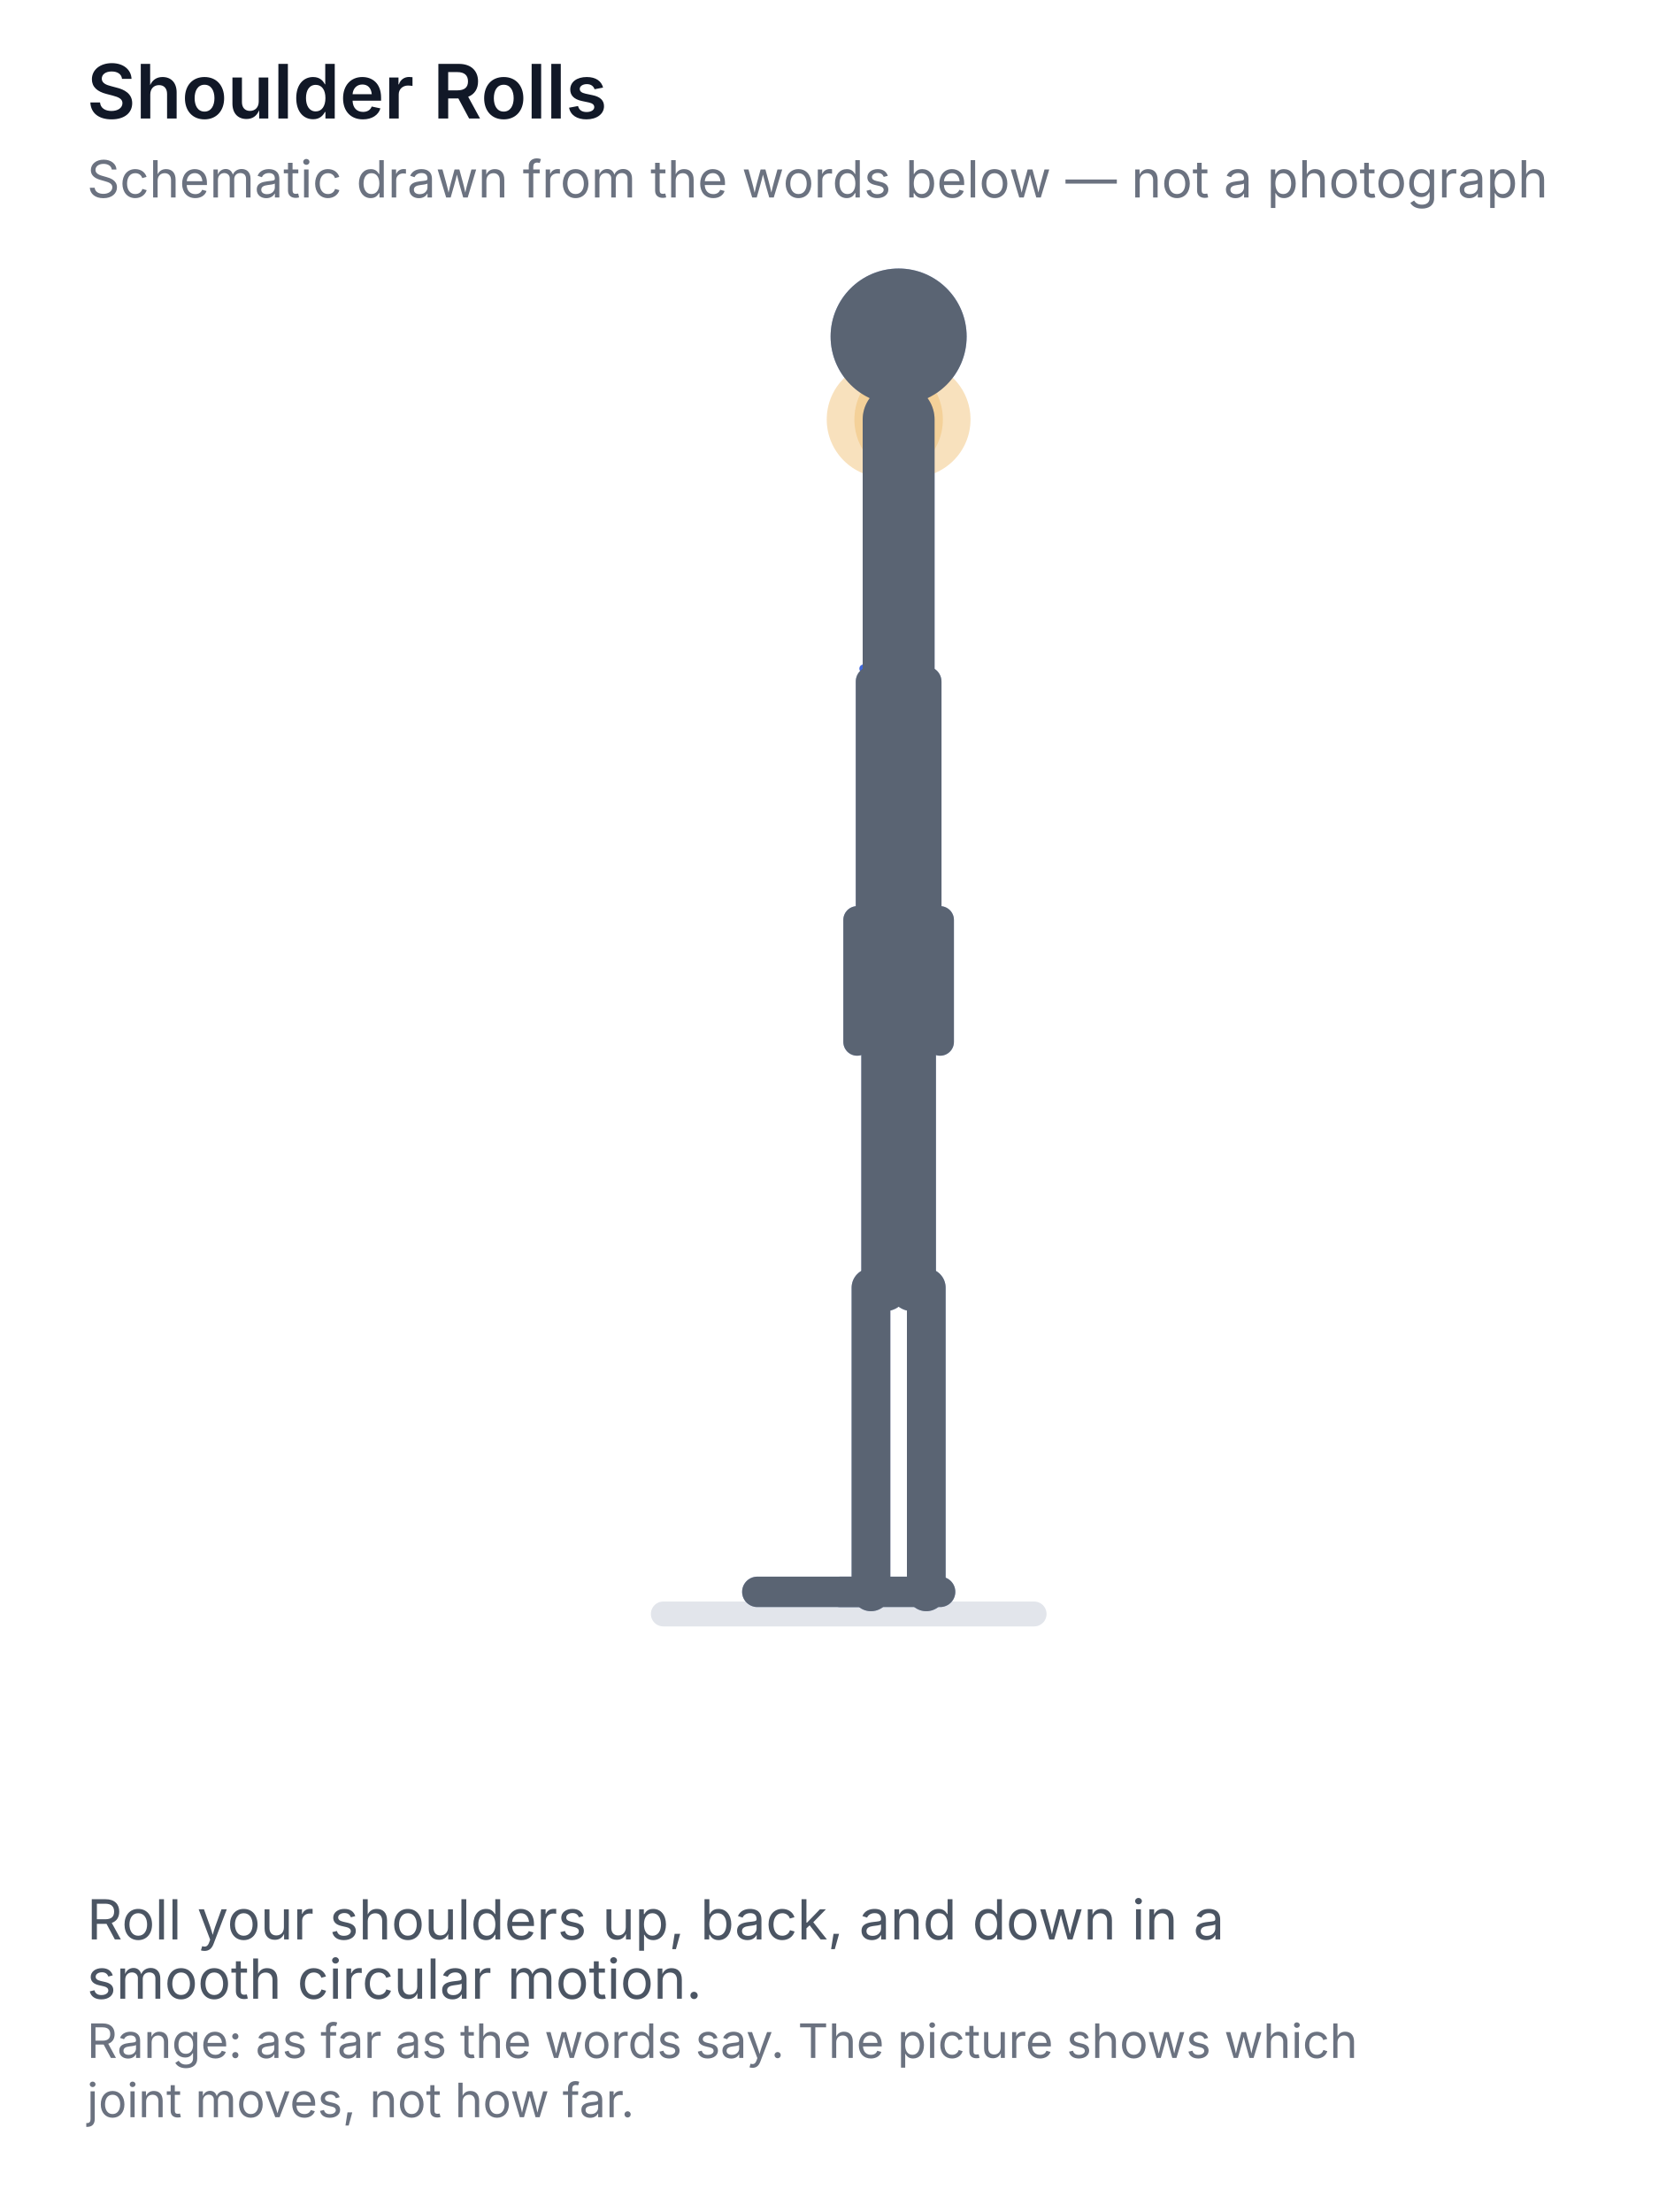
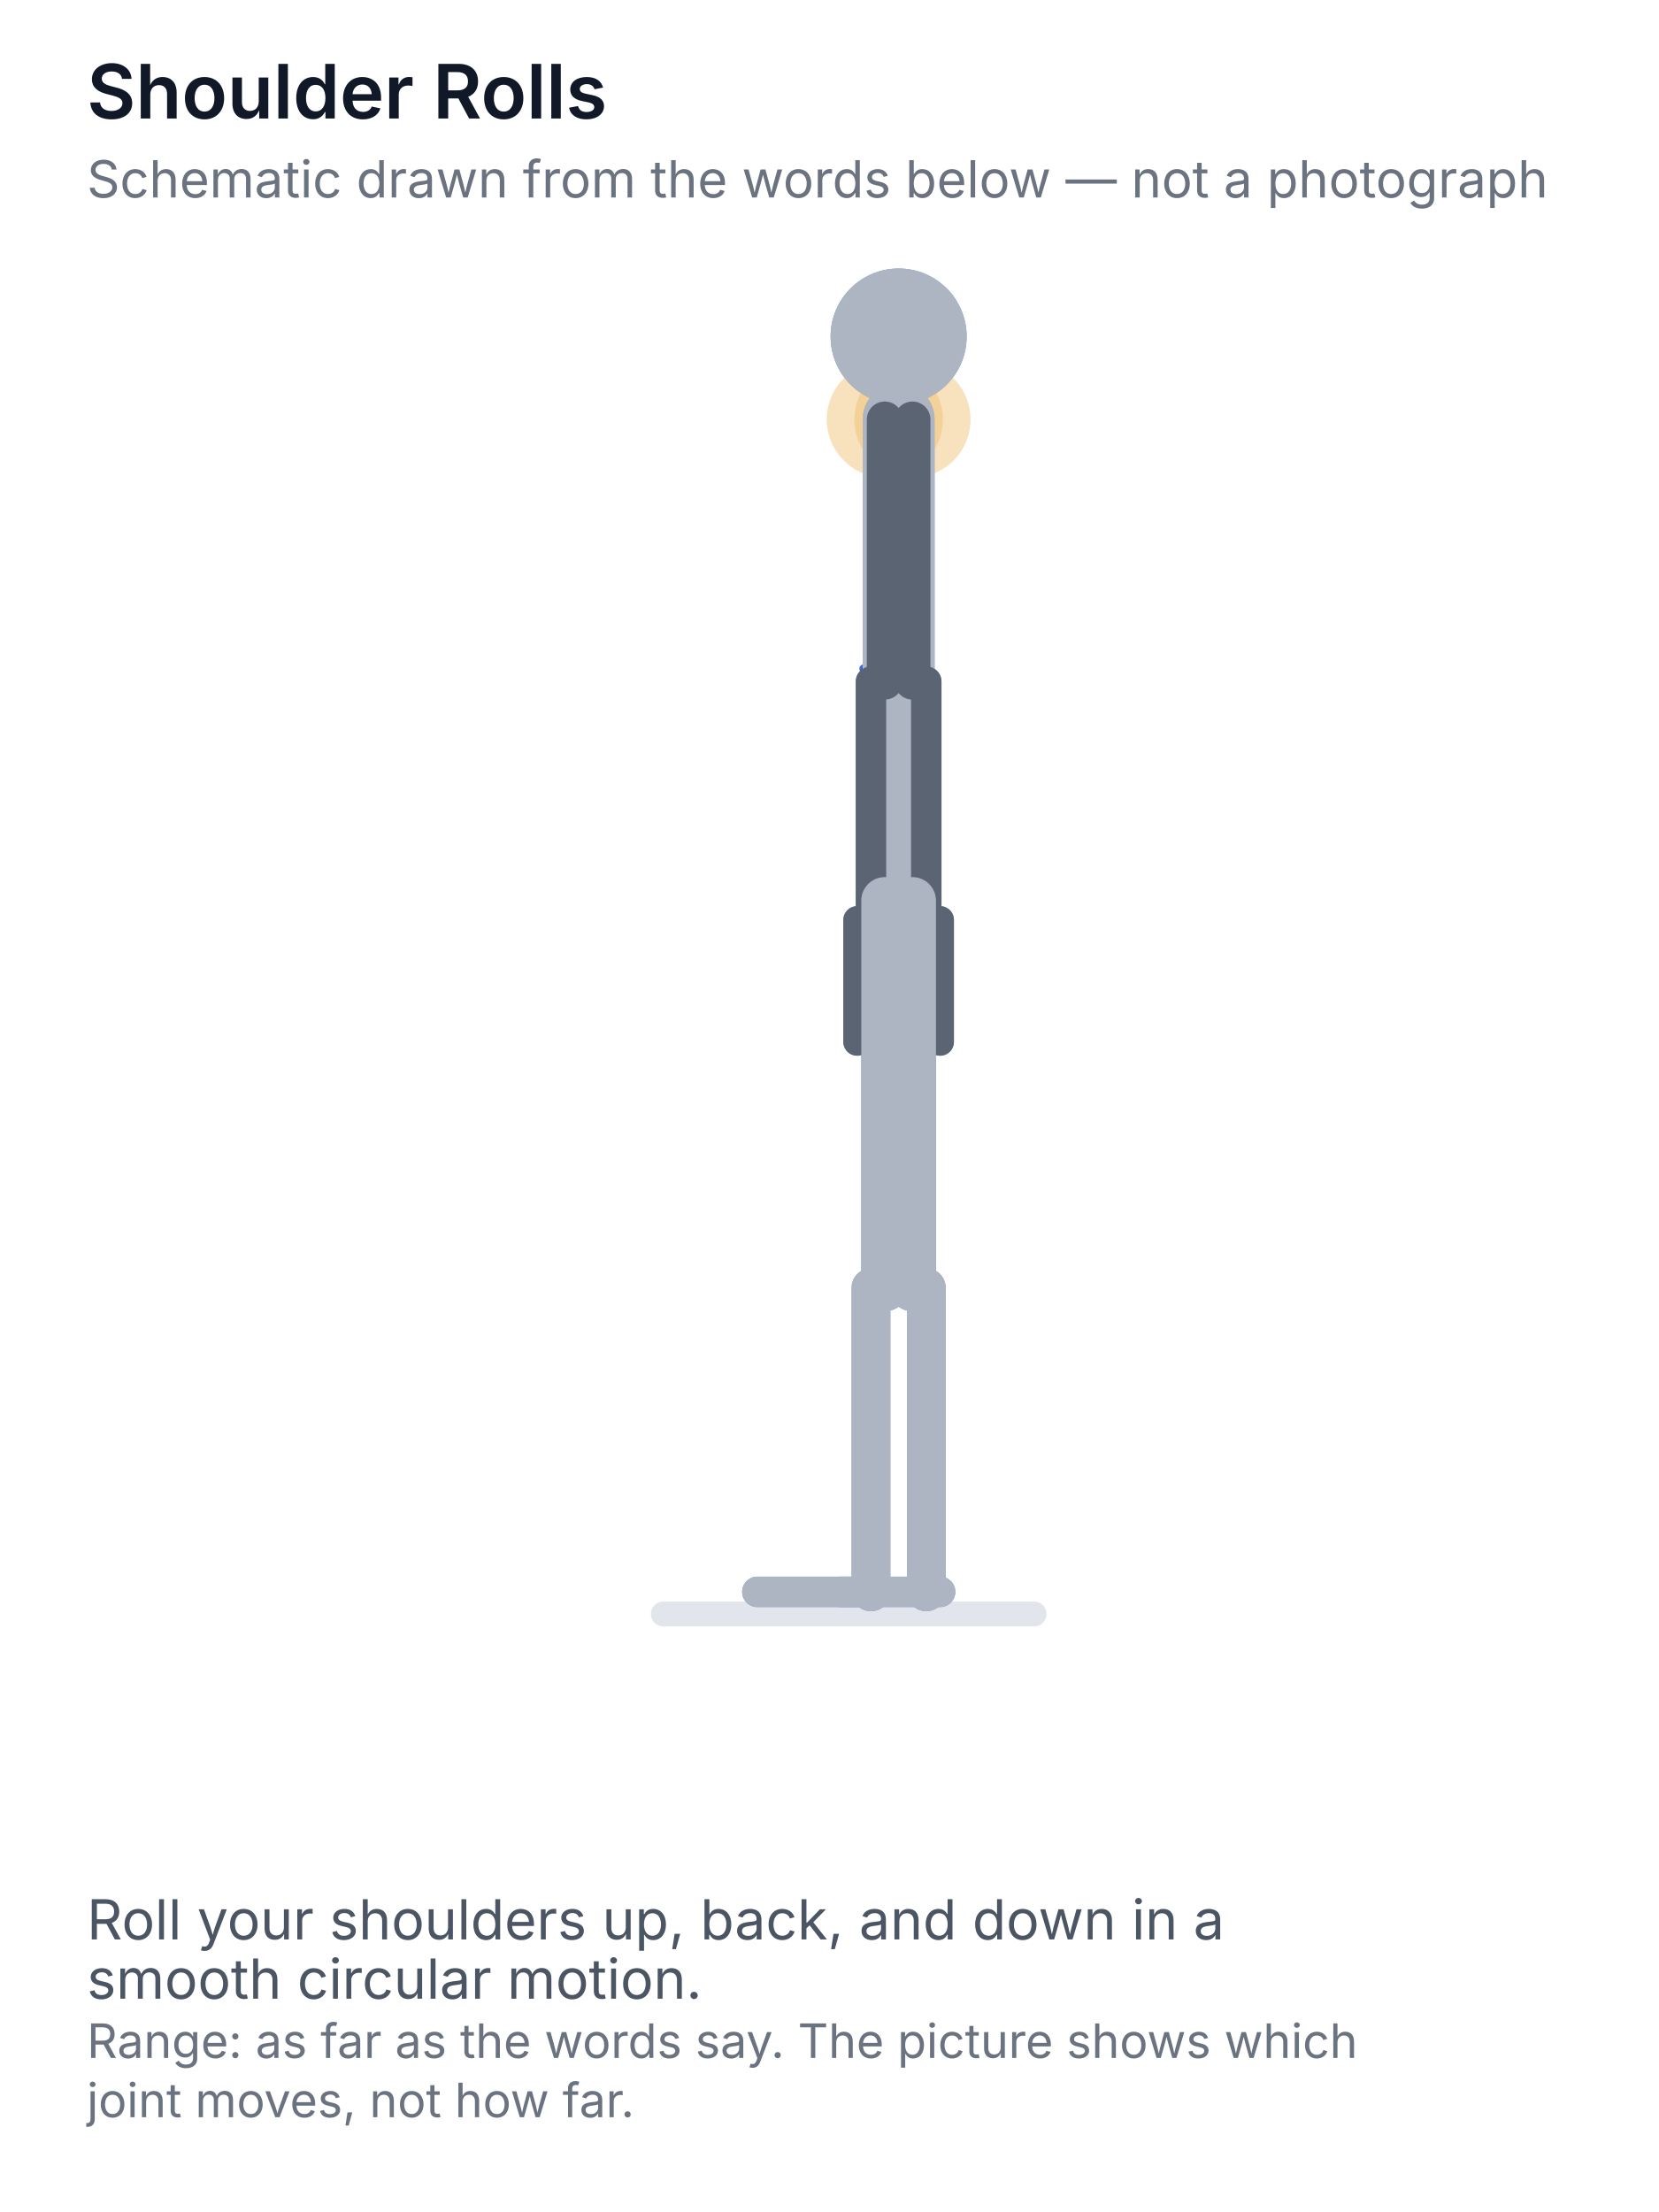
<svg xmlns="http://www.w3.org/2000/svg" viewBox="0 0 420 560" width="420" height="560" role="img" aria-labelledby="fig-title-ex-shoulder-01">
  <style>
    .mv { will-change: transform; }
    @keyframes mv-armL {
      0% { transform: rotate(0deg); }
      30.3% { transform: rotate(-16deg); }
      33.3% { transform: rotate(-16deg); }
      63.6% { transform: rotate(14deg); }
      66.7% { transform: rotate(14deg); }
      97% { transform: rotate(0deg); }
      100% { transform: rotate(0deg); }
    }
    @keyframes mv-armR {
      0% { transform: rotate(0deg); }
      30.3% { transform: rotate(-16deg); }
      33.3% { transform: rotate(-16deg); }
      63.6% { transform: rotate(14deg); }
      66.7% { transform: rotate(14deg); }
      97% { transform: rotate(0deg); }
      100% { transform: rotate(0deg); }
    }
    /* Reduced motion and print both fall back to the two states, which say the same
       thing without moving: the faded body is where it starts, the solid outline and
       the arc are where it ends. */
    @media (prefers-reduced-motion: reduce), print {
      .live { display: none; }
      .end { opacity: 1 !important; }
    }
  </style>
  <rect width="420" height="560" fill="#FFFFFF" />
  <g transform="translate(143.5 110.4) scale(0.7)">
    <path d="M34.9 426 L169 426" stroke="#E2E5EB" stroke-width="9" stroke-linecap="round" fill="none" />
    <g class="ghost">
      <path d="M120 168 L120 -6" stroke="#C9CFDA" stroke-opacity="0.95" stroke-width="26" stroke-linecap="round" fill="none" />
      <circle cx="120" cy="-36" r="24.6" fill="#C9CFDA" opacity="0.95" />
      <path d="M115 -6 L115 88.8" stroke="#C9CFDA" stroke-opacity="0.95" stroke-width="13" stroke-linecap="round" fill="none" />
      <path d="M110 88.8 L110 175" stroke="#C9CFDA" stroke-opacity="0.95" stroke-width="11" stroke-linecap="round" fill="none" />
      <path d="M105 175 L105 219.1" stroke="#C9CFDA" stroke-opacity="0.95" stroke-width="10" stroke-linecap="round" fill="none" />
      <path d="M125 -6 L125 88.8" stroke="#C9CFDA" stroke-opacity="0.95" stroke-width="13" stroke-linecap="round" fill="none" />
      <path d="M130 88.8 L130 175" stroke="#C9CFDA" stroke-opacity="0.95" stroke-width="11" stroke-linecap="round" fill="none" />
      <path d="M135 175 L135 219.1" stroke="#C9CFDA" stroke-opacity="0.95" stroke-width="10" stroke-linecap="round" fill="none" />
      <path d="M115 168 L115 308" stroke="#C9CFDA" stroke-opacity="0.95" stroke-width="17" stroke-linecap="round" fill="none" />
      <path d="M110 308 L110 418" stroke="#C9CFDA" stroke-opacity="0.95" stroke-width="14" stroke-linecap="round" fill="none" />
      <path d="M105 418 L68.9 418" stroke="#C9CFDA" stroke-opacity="0.95" stroke-width="11" stroke-linecap="round" fill="none" />
      <path d="M125 168 L125 308" stroke="#C9CFDA" stroke-opacity="0.95" stroke-width="17" stroke-linecap="round" fill="none" />
      <path d="M130 308 L130 418" stroke="#C9CFDA" stroke-opacity="0.95" stroke-width="14" stroke-linecap="round" fill="none" />
      <path d="M135 418 L98.9 418" stroke="#C9CFDA" stroke-opacity="0.95" stroke-width="11" stroke-linecap="round" fill="none" />
    </g>
-     <g class="end" opacity="0.4">
-       <path d="M120 168 L120 -6" stroke="#1D4ED8" stroke-opacity="0.55" stroke-width="26" stroke-linecap="round" fill="none" />
-       <circle cx="120" cy="-36" r="24.6" fill="#1D4ED8" opacity="0.55" />
-       <path d="M115 -6 L115 88.8" stroke="#1D4ED8" stroke-opacity="0.55" stroke-width="13" stroke-linecap="round" fill="none" />
-       <path d="M110 88.8 L110 175" stroke="#1D4ED8" stroke-opacity="0.55" stroke-width="11" stroke-linecap="round" fill="none" />
-       <path d="M105 175 L105 219.1" stroke="#1D4ED8" stroke-opacity="0.55" stroke-width="10" stroke-linecap="round" fill="none" />
-       <path d="M125 -6 L125 88.8" stroke="#1D4ED8" stroke-opacity="0.55" stroke-width="13" stroke-linecap="round" fill="none" />
-       <path d="M130 88.8 L130 175" stroke="#1D4ED8" stroke-opacity="0.55" stroke-width="11" stroke-linecap="round" fill="none" />
-       <path d="M135 175 L135 219.1" stroke="#1D4ED8" stroke-opacity="0.55" stroke-width="10" stroke-linecap="round" fill="none" />
-       <path d="M115 168 L115 308" stroke="#1D4ED8" stroke-opacity="0.55" stroke-width="17" stroke-linecap="round" fill="none" />
-       <path d="M110 308 L110 418" stroke="#1D4ED8" stroke-opacity="0.55" stroke-width="14" stroke-linecap="round" fill="none" />
-       <path d="M105 418 L68.9 418" stroke="#1D4ED8" stroke-opacity="0.55" stroke-width="11" stroke-linecap="round" fill="none" />
-       <path d="M125 168 L125 308" stroke="#1D4ED8" stroke-opacity="0.55" stroke-width="17" stroke-linecap="round" fill="none" />
-       <path d="M130 308 L130 418" stroke="#1D4ED8" stroke-opacity="0.55" stroke-width="14" stroke-linecap="round" fill="none" />
-       <path d="M135 418 L98.9 418" stroke="#1D4ED8" stroke-opacity="0.55" stroke-width="11" stroke-linecap="round" fill="none" />
+     <g class="end" opacity="0.62">
+       <path d="M120 168 L120 -6" stroke="#1D4ED8" stroke-opacity="0.72" stroke-width="26" stroke-linecap="round" fill="none" />
+       <circle cx="120" cy="-36" r="24.6" fill="#1D4ED8" opacity="0.72" />
+       <path d="M115 -6 L115 88.8" stroke="#1D4ED8" stroke-opacity="0.72" stroke-width="13" stroke-linecap="round" fill="none" />
+       <path d="M110 88.8 L110 175" stroke="#1D4ED8" stroke-opacity="0.72" stroke-width="11" stroke-linecap="round" fill="none" />
+       <path d="M105 175 L105 219.1" stroke="#1D4ED8" stroke-opacity="0.72" stroke-width="10" stroke-linecap="round" fill="none" />
+       <path d="M125 -6 L125 88.8" stroke="#1D4ED8" stroke-opacity="0.72" stroke-width="13" stroke-linecap="round" fill="none" />
+       <path d="M130 88.8 L130 175" stroke="#1D4ED8" stroke-opacity="0.72" stroke-width="11" stroke-linecap="round" fill="none" />
+       <path d="M135 175 L135 219.1" stroke="#1D4ED8" stroke-opacity="0.72" stroke-width="10" stroke-linecap="round" fill="none" />
+       <path d="M115 168 L115 308" stroke="#1D4ED8" stroke-opacity="0.72" stroke-width="17" stroke-linecap="round" fill="none" />
+       <path d="M110 308 L110 418" stroke="#1D4ED8" stroke-opacity="0.72" stroke-width="14" stroke-linecap="round" fill="none" />
+       <path d="M105 418 L68.9 418" stroke="#1D4ED8" stroke-opacity="0.72" stroke-width="11" stroke-linecap="round" fill="none" />
+       <path d="M125 168 L125 308" stroke="#1D4ED8" stroke-opacity="0.72" stroke-width="17" stroke-linecap="round" fill="none" />
+       <path d="M130 308 L130 418" stroke="#1D4ED8" stroke-opacity="0.72" stroke-width="14" stroke-linecap="round" fill="none" />
+       <path d="M135 418 L98.9 418" stroke="#1D4ED8" stroke-opacity="0.72" stroke-width="11" stroke-linecap="round" fill="none" />
    </g>
    <g class="focus">
      <circle cx="115" cy="-6" r="21" fill="rgba(240, 190, 110, 0.45)" />
      <circle cx="125" cy="-6" r="21" fill="rgba(240, 190, 110, 0.45)" />
    </g>
    <path d="M115 88.8 L115 88.8" stroke="#1D4ED8" stroke-width="3" stroke-dasharray="7 6" fill="none" opacity="0.85" />
    <path d="M115 88.8 L107.3 93.4 M115 88.8 L107.3 84.1" stroke="#1D4ED8" stroke-width="3" stroke-linecap="round" fill="none" opacity="0.85" />
    <g class="live">
      <g>
-         <path d="M120 168 L120 -6" stroke="#5A6473" stroke-width="26" stroke-linecap="round" fill="none" />
+         <path d="M120 168 L120 -6" stroke="#ADB5C2" stroke-width="26" stroke-linecap="round" fill="none" />
        <g>
-           <circle cx="120" cy="-36" r="24.6" fill="#5A6473" />
+           <circle cx="120" cy="-36" r="24.6" fill="#ADB5C2" />
        </g>
        <g class="mv" style="transform-origin:115px -6px;transform-box:view-box;animation:mv-armL 4.4s linear infinite">
          <path d="M115 -6 L115 88.8" stroke="#5A6473" stroke-width="13" stroke-linecap="round" fill="none" />
          <g>
            <path d="M110 88.8 L110 175" stroke="#5A6473" stroke-width="11" stroke-linecap="round" fill="none" />
            <g>
              <path d="M105 175 L105 219.1" stroke="#5A6473" stroke-width="10" stroke-linecap="round" fill="none" />
            </g>
          </g>
        </g>
        <g class="mv" style="transform-origin:125px -6px;transform-box:view-box;animation:mv-armR 4.4s linear infinite">
          <path d="M125 -6 L125 88.8" stroke="#5A6473" stroke-width="13" stroke-linecap="round" fill="none" />
          <g>
            <path d="M130 88.8 L130 175" stroke="#5A6473" stroke-width="11" stroke-linecap="round" fill="none" />
            <g>
              <path d="M135 175 L135 219.1" stroke="#5A6473" stroke-width="10" stroke-linecap="round" fill="none" />
            </g>
          </g>
        </g>
        <g>
-           <path d="M115 168 L115 308" stroke="#5A6473" stroke-width="17" stroke-linecap="round" fill="none" />
+           <path d="M115 168 L115 308" stroke="#ADB5C2" stroke-width="17" stroke-linecap="round" fill="none" />
          <g>
-             <path d="M110 308 L110 418" stroke="#5A6473" stroke-width="14" stroke-linecap="round" fill="none" />
+             <path d="M110 308 L110 418" stroke="#ADB5C2" stroke-width="14" stroke-linecap="round" fill="none" />
            <g>
-               <path d="M105 418 L68.9 418" stroke="#5A6473" stroke-width="11" stroke-linecap="round" fill="none" />
+               <path d="M105 418 L68.9 418" stroke="#ADB5C2" stroke-width="11" stroke-linecap="round" fill="none" />
            </g>
          </g>
        </g>
        <g>
-           <path d="M125 168 L125 308" stroke="#5A6473" stroke-width="17" stroke-linecap="round" fill="none" />
+           <path d="M125 168 L125 308" stroke="#ADB5C2" stroke-width="17" stroke-linecap="round" fill="none" />
          <g>
-             <path d="M130 308 L130 418" stroke="#5A6473" stroke-width="14" stroke-linecap="round" fill="none" />
+             <path d="M130 308 L130 418" stroke="#ADB5C2" stroke-width="14" stroke-linecap="round" fill="none" />
            <g>
-               <path d="M135 418 L98.9 418" stroke="#5A6473" stroke-width="11" stroke-linecap="round" fill="none" />
+               <path d="M135 418 L98.9 418" stroke="#ADB5C2" stroke-width="11" stroke-linecap="round" fill="none" />
            </g>
          </g>
        </g>
      </g>
    </g>
  </g>
  <g font-family="system-ui, -apple-system, Segoe UI, sans-serif">
    <text x="22" y="30" font-size="19" font-weight="600" fill="#111827">Shoulder Rolls</text>
    <text x="22" y="50" font-size="13" fill="#6B7280">Schematic drawn from the words below — not a photograph</text>
    <text x="22" y="491" font-size="14" fill="#4B5563">Roll your shoulders up, back, and down in a</text>
    <text x="22" y="506" font-size="14" fill="#4B5563">smooth circular motion.</text>
    <text x="22" y="521" font-size="12" fill="#6B7280">Range: as far as the words say. The picture shows which</text>
    <text x="22" y="536" font-size="12" fill="#6B7280">joint moves, not how far.</text>
  </g>
</svg>
